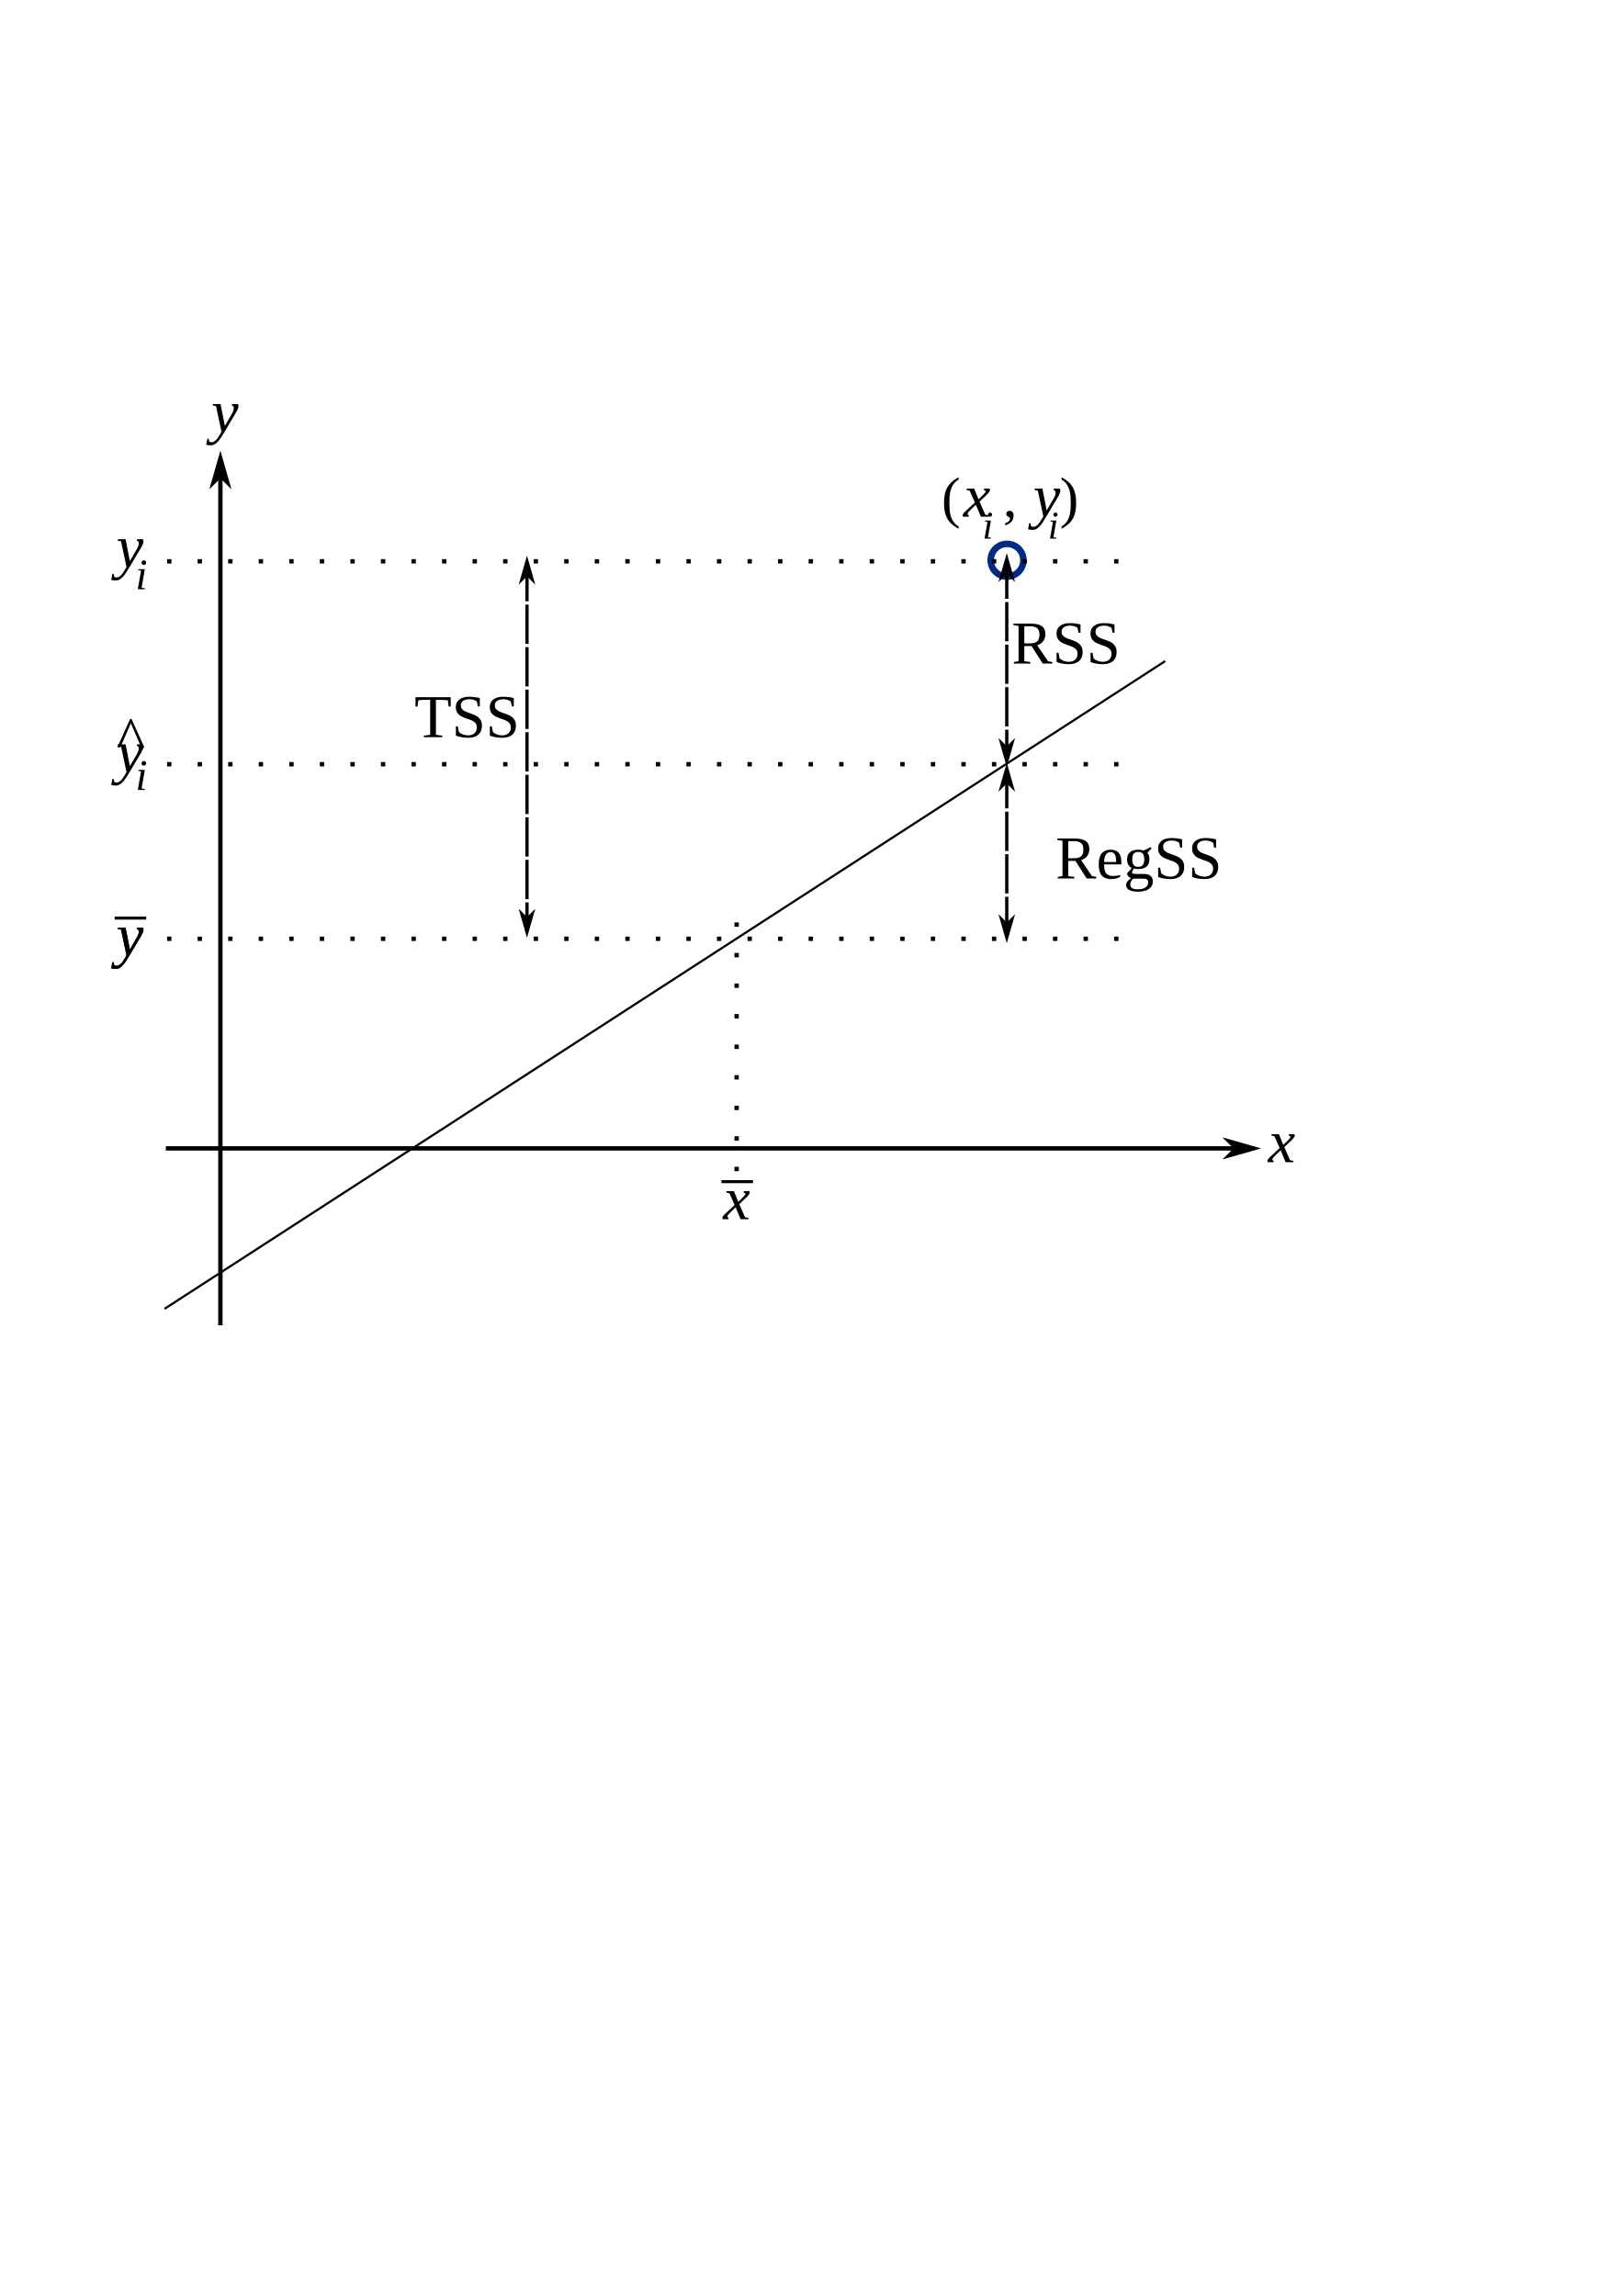
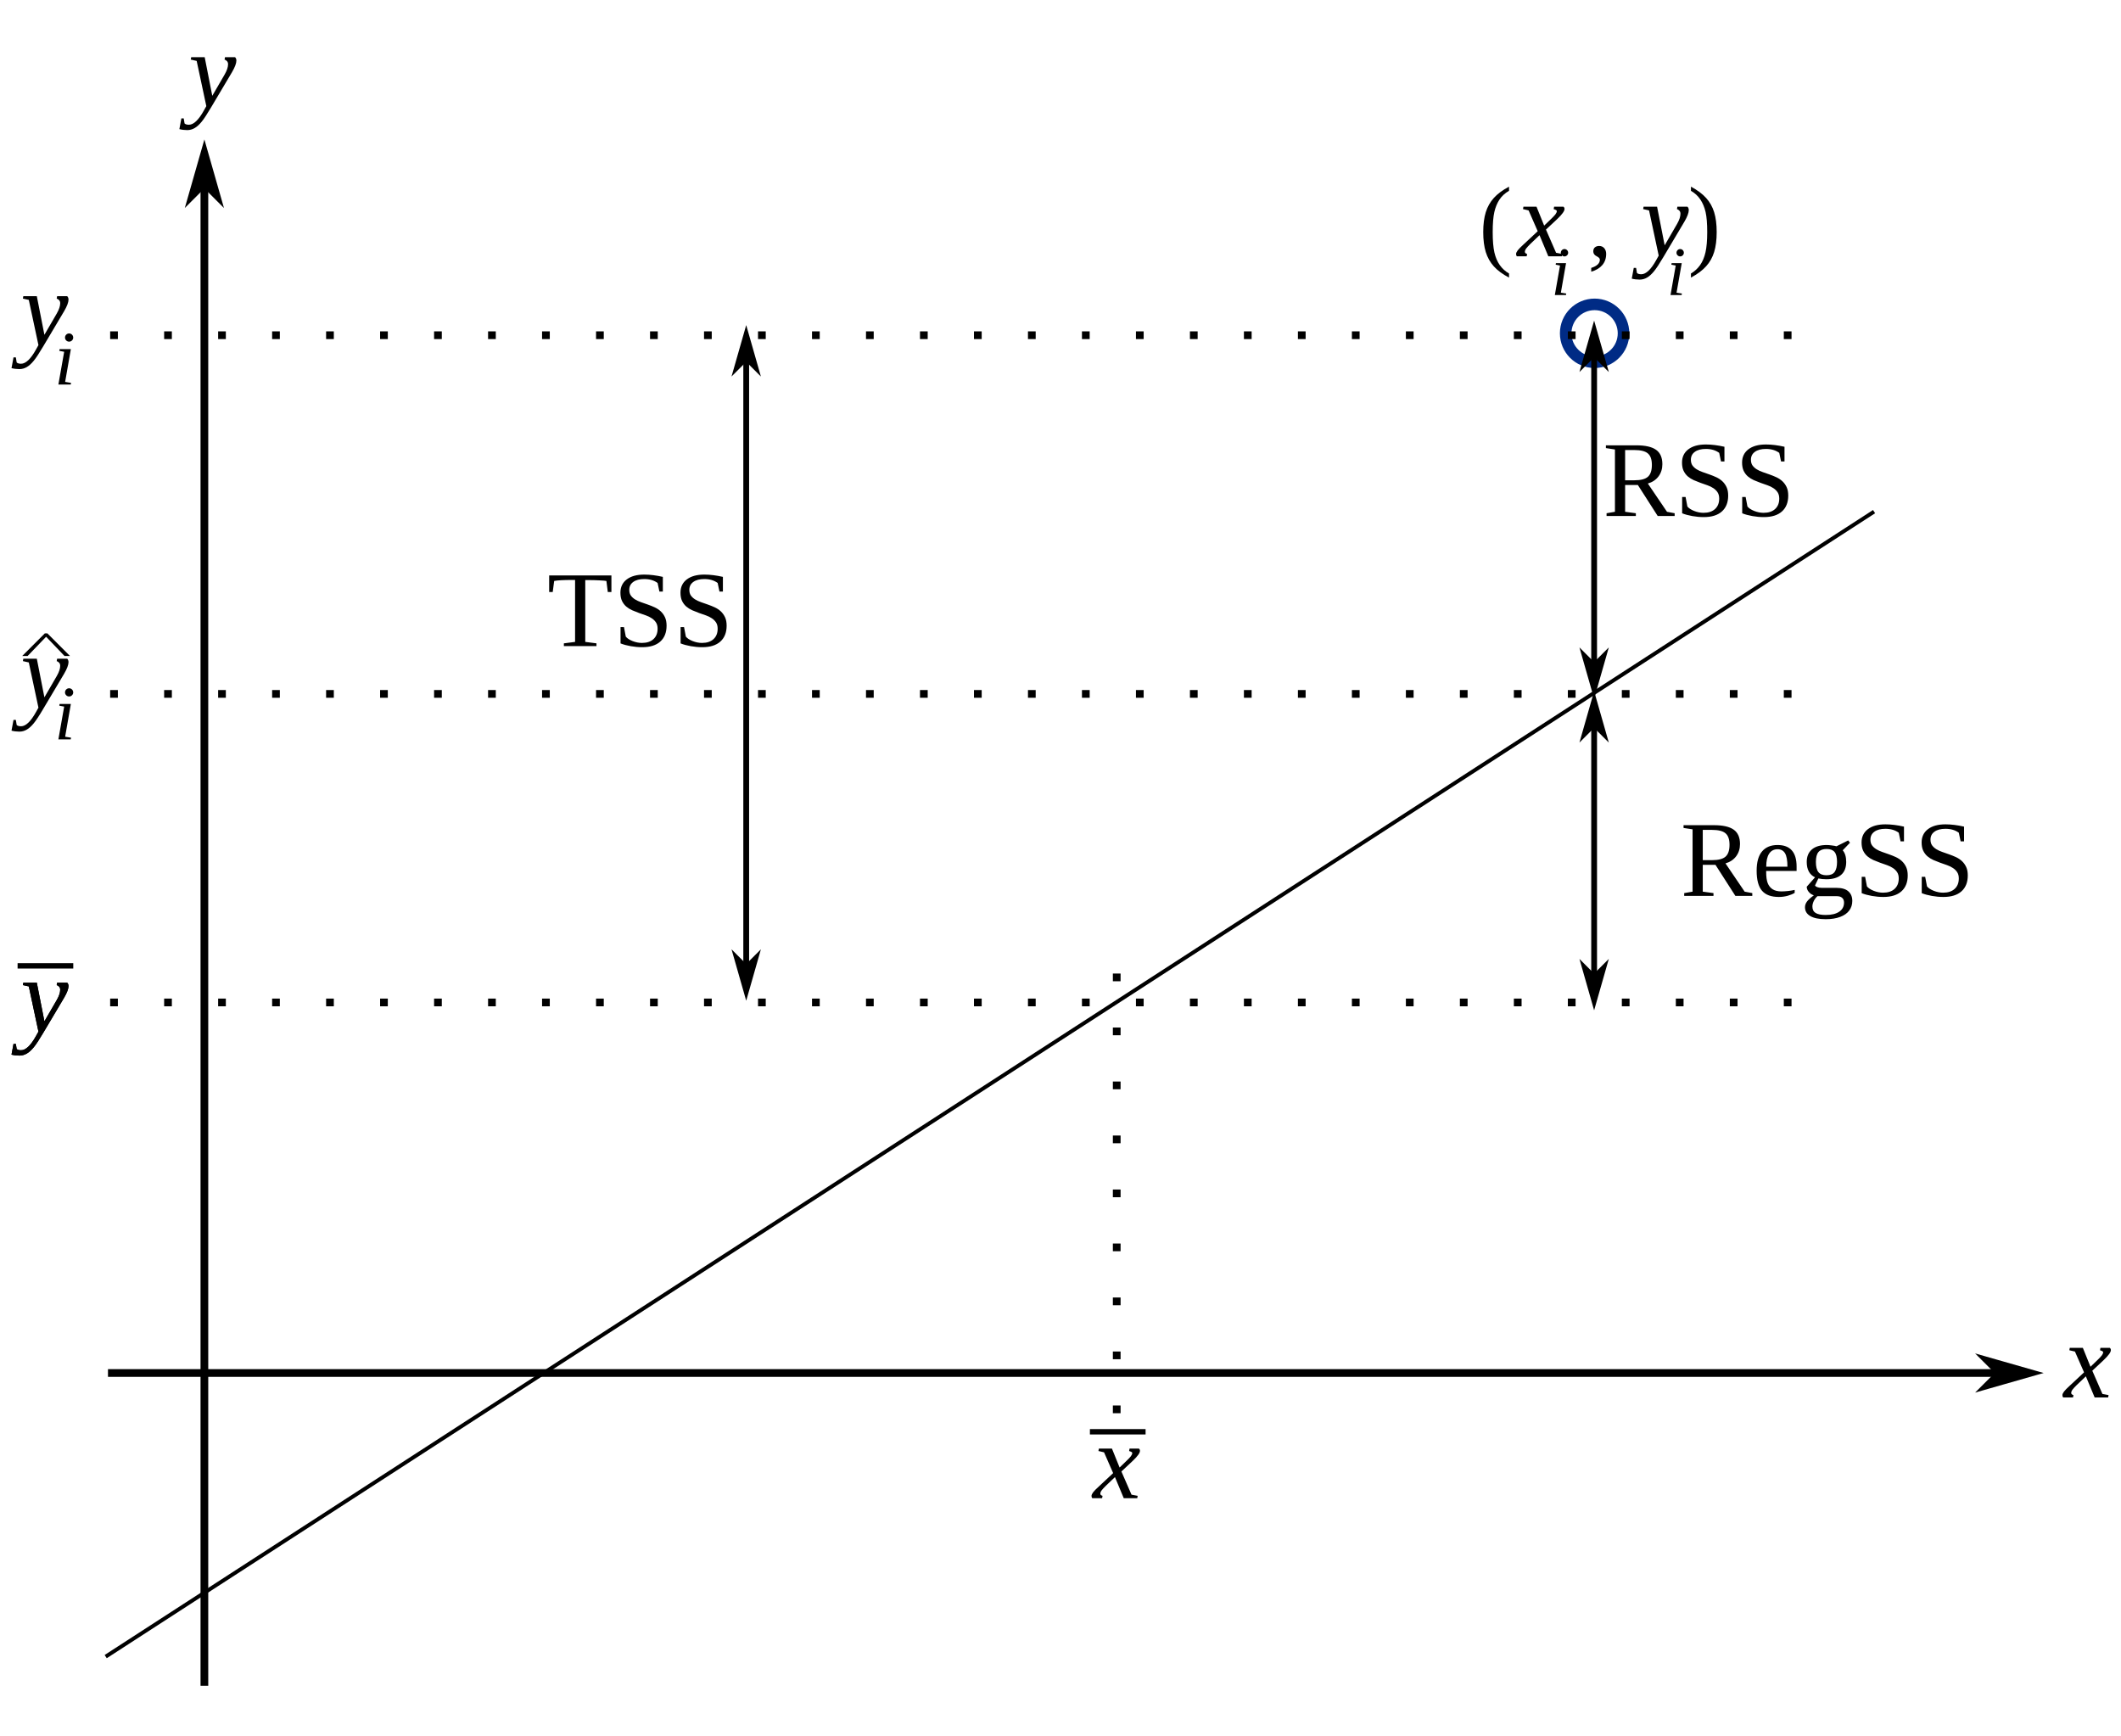
- <svg xmlns="http://www.w3.org/2000/svg" width="744.094" height="1052.362" id="svg2470" version="1.1">
+ <svg xmlns="http://www.w3.org/2000/svg" width="550" height="450" id="svg2470" version="1.1">
  <defs id="defs2472">
-     <marker orient="auto" refY="0.0" refX="0.0" id="Arrow1Mstart" style="overflow:visible">
-       <path id="path3214" d="M 0.0,0.0 L 5.0,-5.0 L -12.5,0.0 L 5.0,5.0 L 0.0,0.0 z " style="fill-rule:evenodd;stroke:#000000;stroke-width:1.0pt;marker-start:none" transform="scale(0.4) translate(10,0)" />
+     <marker orient="auto" refY="0" refX="0" id="Arrow1Mstart" style="overflow:visible">
+       <path id="path3214" d="M 0,0 5,-5 -12.5,0 5,5 0,0 z" style="fill-rule:evenodd;stroke:#000000;stroke-width:1pt;marker-start:none" transform="matrix(0.4,0,0,0.4,4,0)" />
    </marker>
-     <marker orient="auto" refY="0.0" refX="0.0" id="Arrow1Mend" style="overflow:visible;">
-       <path id="path3217" d="M 0.0,0.0 L 5.0,-5.0 L -12.5,0.0 L 5.0,5.0 L 0.0,0.0 z " style="fill-rule:evenodd;stroke:#000000;stroke-width:1.0pt;marker-start:none;" transform="scale(0.4) rotate(180) translate(10,0)" />
+     <marker orient="auto" refY="0" refX="0" id="Arrow1Mend" style="overflow:visible">
+       <path id="path3217" d="M 0,0 5,-5 -12.5,0 5,5 0,0 z" style="fill-rule:evenodd;stroke:#000000;stroke-width:1pt;marker-start:none" transform="matrix(-0.4,0,0,-0.4,-4,0)" />
    </marker>
  </defs>
-   <g id="layer1" style="display:inline">
-     <path id="path6626" d="M 76.565,430.281 L 517.751,430.281" style="fill:none;fill-rule:evenodd;stroke:#000000;stroke-width:2;stroke-linecap:butt;stroke-linejoin:miter;stroke-miterlimit:4;stroke-dasharray:2, 12;stroke-dashoffset:0;stroke-opacity:1" />
-     <path style="fill:none;fill-rule:evenodd;stroke:#000000;stroke-width:2;stroke-linecap:butt;stroke-linejoin:miter;marker-start:url(#Arrow1Mstart);marker-end:none;stroke-miterlimit:4;stroke-dasharray:none;stroke-opacity:1" d="M 101,210.463 L 101,607.457" id="path3201" />
-     <path id="path3203" d="M 76,526.362 L 574,526.362" style="fill:none;fill-rule:evenodd;stroke:#000000;stroke-width:2;stroke-linecap:butt;stroke-linejoin:miter;stroke-miterlimit:4;stroke-dasharray:none;stroke-opacity:1;marker-mid:none;marker-end:url(#Arrow1Mend)" />
-     <path style="fill:none;fill-rule:evenodd;stroke:#000000;stroke-width:1px;stroke-linecap:butt;stroke-linejoin:miter;stroke-opacity:1" d="M 75.408,599.895 L 533.967,303.02" id="path6656" />
-     <path style="fill:none;fill-rule:evenodd;stroke:#000000;stroke-width:2;stroke-linecap:butt;stroke-linejoin:miter;stroke-miterlimit:4;stroke-dasharray:2,12;stroke-dashoffset:0;stroke-opacity:1" d="M 337.579,536.788 L 337.579,417.768" id="path6658" />
-     <path style="fill:none;stroke:#002b85;stroke-width:8.967;stroke-miterlimit:4;stroke-opacity:1;stroke-dasharray:none" id="path6660" d="m 451.766,164.455 a 22.418,22.418 0 1 1 -44.837,0 22.418,22.418 0 1 1 44.837,0 z" transform="matrix(0.3345455,0,0,0.3345455,317.8636,201.7636)" />
-     <path style="fill:none;stroke:#000000;stroke-width:1.5;stroke-linecap:butt;stroke-linejoin:miter;stroke-miterlimit:4;stroke-opacity:1;stroke-dasharray:18, 1.5;stroke-dashoffset:0;marker-start:url(#Arrow1Mstart);marker-end:url(#Arrow1Mend)" d="m 461.375,256.448 0,92.149" id="path6662" />
-     <path id="path7730" d="m 461.375,352.528 0,76.838" style="fill:none;stroke:#000000;stroke-width:1.5;stroke-linecap:butt;stroke-linejoin:miter;stroke-miterlimit:4;stroke-opacity:1;stroke-dasharray:18, 1.5;stroke-dashoffset:0;marker-start:url(#Arrow1Mstart);marker-end:url(#Arrow1Mend)" />
-     <path style="fill:none;fill-rule:evenodd;stroke:#000000;stroke-width:2;stroke-linecap:butt;stroke-linejoin:miter;stroke-miterlimit:4;stroke-dasharray:2, 12;stroke-dashoffset:0;stroke-opacity:1" d="M 76.565,350.281 L 517.751,350.281" id="path7732" />
-     <path id="path7734" d="m 76.565,257.28 441.187,0" style="fill:none;stroke:#000000;stroke-width:2;stroke-linecap:butt;stroke-linejoin:miter;stroke-miterlimit:4;stroke-opacity:1;stroke-dasharray:2, 12;stroke-dashoffset:0" />
-     <path id="path7736" d="M 241.501,257.612 L 241.501,426.879" style="fill:none;fill-rule:evenodd;stroke:#000000;stroke-width:1.5;stroke-linecap:butt;stroke-linejoin:miter;marker-start:url(#Arrow1Mstart);marker-end:url(#Arrow1Mend);stroke-miterlimit:4;stroke-dasharray:18,1.5;stroke-dashoffset:0;stroke-opacity:1" />
-     <text xml:space="preserve" style="font-size:28px;font-style:normal;font-variant:normal;font-weight:normal;font-stretch:normal;text-align:start;line-height:125%;writing-mode:lr-tb;text-anchor:start;fill:#000000;fill-opacity:1;stroke:none;stroke-width:1px;stroke-linecap:butt;stroke-linejoin:miter;stroke-opacity:1;font-family:Times New Roman;-inkscape-font-specification:Times New Roman" x="189.908" y="337.893" id="text7738">
-       <tspan id="tspan7740" x="189.908" y="337.893">TSS</tspan>
+   <g id="layer1" style="display:inline" transform="translate(0,-602.3622)">
+     <path id="path6626" d="m 28.565,862.281 441.187,0" style="fill:none;stroke:#000000;stroke-width:2;stroke-linecap:butt;stroke-linejoin:miter;stroke-miterlimit:4;stroke-opacity:1;stroke-dasharray:2, 12;stroke-dashoffset:0" />
+     <path style="fill:none;stroke:#000000;stroke-width:2;stroke-linecap:butt;stroke-linejoin:miter;stroke-miterlimit:4;stroke-opacity:1;stroke-dasharray:none;marker-start:url(#Arrow1Mstart);marker-end:none" d="m 53,642.463 0,396.994" id="path3201" />
+     <path id="path3203" d="m 28,958.362 498,0" style="fill:none;stroke:#000000;stroke-width:2;stroke-linecap:butt;stroke-linejoin:miter;stroke-miterlimit:4;stroke-opacity:1;stroke-dasharray:none;marker-mid:none;marker-end:url(#Arrow1Mend)" />
+     <path style="fill:none;stroke:#000000;stroke-width:1px;stroke-linecap:butt;stroke-linejoin:miter;stroke-opacity:1" d="M 27.408,1031.895 485.967,735.02" id="path6656" />
+     <path style="fill:none;stroke:#000000;stroke-width:2;stroke-linecap:butt;stroke-linejoin:miter;stroke-miterlimit:4;stroke-opacity:1;stroke-dasharray:2, 12;stroke-dashoffset:0" d="m 289.579,968.788 0,-119.02" id="path6658" />
+     <path style="fill:none;stroke:#002b85;stroke-width:8.967;stroke-miterlimit:4;stroke-opacity:1;stroke-dasharray:none" id="path6660" d="m 451.766,164.455 a 22.418,22.418 0 1 1 -44.837,0 22.418,22.418 0 1 1 44.837,0 z" transform="matrix(0.3345455,0,0,0.3345455,269.8636,633.7636)" />
+     <path style="fill:none;stroke:#000000;stroke-width:1.5;stroke-linecap:butt;stroke-linejoin:miter;stroke-miterlimit:4;stroke-opacity:1;stroke-dasharray:none;stroke-dashoffset:0;marker-start:url(#Arrow1Mstart);marker-end:url(#Arrow1Mend)" d="m 413.375,688.448 0,92.149" id="path6662" />
+     <path id="path7730" d="m 413.375,784.528 0,76.838" style="fill:none;stroke:#000000;stroke-width:1.5;stroke-linecap:butt;stroke-linejoin:miter;stroke-miterlimit:4;stroke-opacity:1;stroke-dasharray:none;stroke-dashoffset:0;marker-start:url(#Arrow1Mstart);marker-end:url(#Arrow1Mend)" />
+     <path style="fill:none;stroke:#000000;stroke-width:2;stroke-linecap:butt;stroke-linejoin:miter;stroke-miterlimit:4;stroke-opacity:1;stroke-dasharray:2, 12;stroke-dashoffset:0" d="m 28.565,782.281 441.187,0" id="path7732" />
+     <path id="path7734" d="m 28.565,689.28 441.187,0" style="fill:none;stroke:#000000;stroke-width:2;stroke-linecap:butt;stroke-linejoin:miter;stroke-miterlimit:4;stroke-opacity:1;stroke-dasharray:2, 12;stroke-dashoffset:0" />
+     <path id="path7736" d="m 193.501,689.612 0,169.267" style="fill:none;stroke:#000000;stroke-width:1.5;stroke-linecap:butt;stroke-linejoin:miter;stroke-miterlimit:4;stroke-opacity:1;stroke-dasharray:none;stroke-dashoffset:0;marker-start:url(#Arrow1Mstart);marker-end:url(#Arrow1Mend)" />
+     <text xml:space="preserve" style="font-size:28px;font-style:normal;font-variant:normal;font-weight:normal;font-stretch:normal;text-align:start;line-height:125%;writing-mode:lr-tb;text-anchor:start;fill:#000000;fill-opacity:1;stroke:none;font-family:Times New Roman;-inkscape-font-specification:Times New Roman" x="141.908" y="769.893" id="text7738">
+       <tspan id="tspan7740" x="141.908" y="769.893">TSS</tspan>
    </text>
-     <text id="text7742" y="304.156" x="463.616" style="font-size:28px;font-style:normal;font-variant:normal;font-weight:normal;font-stretch:normal;text-align:start;line-height:125%;writing-mode:lr-tb;text-anchor:start;fill:#000000;fill-opacity:1;stroke:none;stroke-width:1px;stroke-linecap:butt;stroke-linejoin:miter;stroke-opacity:1;font-family:Times New Roman;-inkscape-font-specification:Times New Roman" xml:space="preserve">
-       <tspan y="304.156" x="463.616" id="tspan7744">RSS</tspan>
+     <text id="text7742" y="736.156" x="415.616" style="font-size:28px;font-style:normal;font-variant:normal;font-weight:normal;font-stretch:normal;text-align:start;line-height:125%;writing-mode:lr-tb;text-anchor:start;fill:#000000;fill-opacity:1;stroke:none;font-family:Times New Roman;-inkscape-font-specification:Times New Roman" xml:space="preserve">
+       <tspan y="736.156" x="415.616" id="tspan7744">RSS</tspan>
    </text>
-     <text xml:space="preserve" style="font-size:28px;font-style:normal;font-variant:normal;font-weight:normal;font-stretch:normal;text-align:start;line-height:125%;writing-mode:lr-tb;text-anchor:start;fill:#000000;fill-opacity:1;stroke:none;stroke-width:1px;stroke-linecap:butt;stroke-linejoin:miter;stroke-opacity:1;font-family:Times New Roman;-inkscape-font-specification:Times New Roman" x="483.749" y="402.647" id="text7746">
-       <tspan id="tspan7748" x="483.749" y="402.647">RegSS</tspan>
+     <text xml:space="preserve" style="font-size:28px;font-style:normal;font-variant:normal;font-weight:normal;font-stretch:normal;text-align:start;line-height:125%;writing-mode:lr-tb;text-anchor:start;fill:#000000;fill-opacity:1;stroke:none;font-family:Times New Roman;-inkscape-font-specification:Times New Roman" x="435.749" y="834.647" id="text7746">
+       <tspan id="tspan7748" x="435.749" y="834.647">RegSS</tspan>
    </text>
-     <text id="text7750" y="558.818" x="331.387" style="font-size:28px;font-style:italic;font-variant:normal;font-weight:normal;font-stretch:normal;text-align:start;line-height:125%;writing-mode:lr-tb;text-anchor:start;fill:#000000;fill-opacity:1;stroke:none;stroke-width:1px;stroke-linecap:butt;stroke-linejoin:miter;stroke-opacity:1;font-family:Times New Roman;-inkscape-font-specification:Times New Roman Italic" xml:space="preserve">
-       <tspan id="tspan7754" x="331.387" y="558.818">x</tspan>
+     <text id="text7750" y="990.818" x="283.387" style="font-size:28px;font-style:italic;font-variant:normal;font-weight:normal;font-stretch:normal;text-align:start;line-height:125%;writing-mode:lr-tb;text-anchor:start;fill:#000000;fill-opacity:1;stroke:none;font-family:Times New Roman;-inkscape-font-specification:Times New Roman Italic" xml:space="preserve">
+       <tspan id="tspan7754" x="283.387" y="990.818">x</tspan>
    </text>
-     <text xml:space="preserve" style="font-size:28px;font-style:italic;font-variant:normal;font-weight:normal;font-stretch:normal;text-align:start;line-height:125%;writing-mode:lr-tb;text-anchor:start;fill:#000000;fill-opacity:1;stroke:none;stroke-width:1px;stroke-linecap:butt;stroke-linejoin:miter;stroke-opacity:1;font-family:Times New Roman;-inkscape-font-specification:Times New Roman Italic" x="330.843" y="538.685" id="text7756">
-       <tspan y="538.685" x="330.843" id="tspan7758">_</tspan>
+     <text xml:space="preserve" style="font-size:28px;font-style:italic;font-variant:normal;font-weight:normal;font-stretch:normal;text-align:start;line-height:125%;writing-mode:lr-tb;text-anchor:start;fill:#000000;fill-opacity:1;stroke:none;font-family:Times New Roman;-inkscape-font-specification:Times New Roman Italic" x="282.843" y="970.685" id="text7756">
+       <tspan y="970.685" x="282.843" id="tspan7758">_</tspan>
    </text>
-     <text xml:space="preserve" style="font-size:28px;font-style:italic;font-variant:normal;font-weight:normal;font-stretch:normal;text-align:start;line-height:125%;writing-mode:lr-tb;text-anchor:start;fill:#000000;fill-opacity:1;stroke:none;stroke-width:1px;stroke-linecap:butt;stroke-linejoin:miter;stroke-opacity:1;font-family:Times New Roman;-inkscape-font-specification:Times New Roman Italic" x="581.152" y="532.699" id="text7760">
-       <tspan y="532.699" x="581.152" id="tspan7762">x</tspan>
+     <text xml:space="preserve" style="font-size:28px;font-style:italic;font-variant:normal;font-weight:normal;font-stretch:normal;text-align:start;line-height:125%;writing-mode:lr-tb;text-anchor:start;fill:#000000;fill-opacity:1;stroke:none;font-family:Times New Roman;-inkscape-font-specification:Times New Roman Italic" x="535.152" y="964.699" id="text7760">
+       <tspan y="964.699" x="535.152" id="tspan7762">x</tspan>
    </text>
-     <text xml:space="preserve" style="font-size:28px;font-style:italic;font-variant:normal;font-weight:normal;font-stretch:normal;text-align:start;line-height:125%;writing-mode:lr-tb;text-anchor:start;fill:#000000;fill-opacity:1;stroke:none;stroke-width:1px;stroke-linecap:butt;stroke-linejoin:miter;stroke-opacity:1;font-family:Times New Roman;-inkscape-font-specification:Times New Roman Italic" x="53.327" y="438.017" id="text7764">
-       <tspan y="438.017" x="53.327" id="tspan7766">y</tspan>
+     <text xml:space="preserve" style="font-size:28px;font-style:italic;font-variant:normal;font-weight:normal;font-stretch:normal;text-align:start;line-height:125%;writing-mode:lr-tb;text-anchor:start;fill:#000000;fill-opacity:1;stroke:none;font-family:Times New Roman;-inkscape-font-specification:Times New Roman Italic" x="5.327" y="870.017" id="text7764">
+       <tspan y="870.017" x="5.327" id="tspan7766">y</tspan>
    </text>
-     <text id="text7768" y="417.883" x="52.783" style="font-size:28px;font-style:italic;font-variant:normal;font-weight:normal;font-stretch:normal;text-align:start;line-height:125%;writing-mode:lr-tb;text-anchor:start;fill:#000000;fill-opacity:1;stroke:none;stroke-width:1px;stroke-linecap:butt;stroke-linejoin:miter;stroke-opacity:1;font-family:Times New Roman;-inkscape-font-specification:Times New Roman Italic" xml:space="preserve">
-       <tspan id="tspan7770" x="52.783" y="417.883">_</tspan>
+     <text id="text7768" y="849.883" x="4.783" style="font-size:28px;font-style:italic;font-variant:normal;font-weight:normal;font-stretch:normal;text-align:start;line-height:125%;writing-mode:lr-tb;text-anchor:start;fill:#000000;fill-opacity:1;stroke:none;font-family:Times New Roman;-inkscape-font-specification:Times New Roman Italic" xml:space="preserve">
+       <tspan id="tspan7770" x="4.783" y="849.883">_</tspan>
    </text>
-     <text id="text7772" y="198.047" x="96.859" style="font-size:28px;font-style:italic;font-variant:normal;font-weight:normal;font-stretch:normal;text-align:start;line-height:125%;writing-mode:lr-tb;text-anchor:start;fill:#000000;fill-opacity:1;stroke:none;stroke-width:1px;stroke-linecap:butt;stroke-linejoin:miter;stroke-opacity:1;font-family:Times New Roman;-inkscape-font-specification:Times New Roman Italic" xml:space="preserve">
-       <tspan id="tspan7774" x="96.859" y="198.047">y</tspan>
+     <text id="text7772" y="630.047" x="48.859" style="font-size:28px;font-style:italic;font-variant:normal;font-weight:normal;font-stretch:normal;text-align:start;line-height:125%;writing-mode:lr-tb;text-anchor:start;fill:#000000;fill-opacity:1;stroke:none;font-family:Times New Roman;-inkscape-font-specification:Times New Roman Italic" xml:space="preserve">
+       <tspan id="tspan7774" x="48.859" y="630.047">y</tspan>
    </text>
-     <text id="text7776" y="438.017" x="53.327" style="font-size:28px;font-style:italic;font-variant:normal;font-weight:normal;font-stretch:normal;text-align:start;line-height:125%;writing-mode:lr-tb;text-anchor:start;fill:#000000;fill-opacity:1;stroke:none;stroke-width:1px;stroke-linecap:butt;stroke-linejoin:miter;stroke-opacity:1;font-family:Times New Roman;-inkscape-font-specification:Times New Roman Italic" xml:space="preserve">
-       <tspan id="tspan7778" x="53.327" y="438.017">y</tspan>
+     <text id="text7776" y="870.017" x="5.327" style="font-size:28px;font-style:italic;font-variant:normal;font-weight:normal;font-stretch:normal;text-align:start;line-height:125%;writing-mode:lr-tb;text-anchor:start;fill:#000000;fill-opacity:1;stroke:none;font-family:Times New Roman;-inkscape-font-specification:Times New Roman Italic" xml:space="preserve">
+       <tspan id="tspan7778" x="5.327" y="870.017">y</tspan>
    </text>
-     <text xml:space="preserve" style="font-size:28px;font-style:italic;font-variant:normal;font-weight:normal;font-stretch:normal;text-align:start;line-height:125%;writing-mode:lr-tb;text-anchor:start;fill:#000000;fill-opacity:1;stroke:none;stroke-width:1px;stroke-linecap:butt;stroke-linejoin:miter;stroke-opacity:1;font-family:Times New Roman;-inkscape-font-specification:Times New Roman Italic" x="53.327" y="260.017" id="text7780">
-       <tspan y="260.017" x="53.327" id="tspan7782">y</tspan>
+     <text xml:space="preserve" style="font-size:28px;font-style:italic;font-variant:normal;font-weight:normal;font-stretch:normal;text-align:start;line-height:125%;writing-mode:lr-tb;text-anchor:start;fill:#000000;fill-opacity:1;stroke:none;font-family:Times New Roman;-inkscape-font-specification:Times New Roman Italic" x="5.327" y="692.017" id="text7780">
+       <tspan y="692.017" x="5.327" id="tspan7782">y</tspan>
    </text>
-     <text id="text7784" y="354.017" x="53.327" style="font-size:28px;font-style:italic;font-variant:normal;font-weight:normal;font-stretch:normal;text-align:start;line-height:125%;writing-mode:lr-tb;text-anchor:start;fill:#000000;fill-opacity:1;stroke:none;stroke-width:1px;stroke-linecap:butt;stroke-linejoin:miter;stroke-opacity:1;font-family:Times New Roman;-inkscape-font-specification:Times New Roman Italic" xml:space="preserve">
-       <tspan id="tspan7786" x="53.327" y="354.017">y</tspan>
+     <text id="text7784" y="786.017" x="5.327" style="font-size:28px;font-style:italic;font-variant:normal;font-weight:normal;font-stretch:normal;text-align:start;line-height:125%;writing-mode:lr-tb;text-anchor:start;fill:#000000;fill-opacity:1;stroke:none;font-family:Times New Roman;-inkscape-font-specification:Times New Roman Italic" xml:space="preserve">
+       <tspan id="tspan7786" x="5.327" y="786.017">y</tspan>
    </text>
-     <text xml:space="preserve" style="font-size:28px;font-style:italic;font-variant:normal;font-weight:normal;font-stretch:normal;text-align:start;line-height:125%;writing-mode:lr-tb;text-anchor:start;fill:#000000;fill-opacity:1;stroke:none;stroke-width:1px;stroke-linecap:butt;stroke-linejoin:miter;stroke-opacity:1;font-family:Times New Roman;-inkscape-font-specification:Times New Roman Italic" x="52.783" y="347.883" id="text7788">
-       <tspan id="tspan7792" x="52.783" y="347.883">^</tspan>
+     <text xml:space="preserve" style="font-size:18.79px;font-style:italic;font-variant:normal;font-weight:normal;font-stretch:normal;text-align:start;line-height:125%;writing-mode:lr-tb;text-anchor:start;fill:#000000;fill-opacity:1;stroke:none;font-family:Times New Roman;-inkscape-font-specification:Times New Roman Italic" x="3.209" y="1154.653" id="text7788" transform="scale(1.490182,0.6710592)">
+       <tspan id="tspan7792" x="3.209" y="1154.653">^</tspan>
    </text>
-     <text id="text7798" y="270.07" x="62.033" style="font-size:20px;font-style:italic;font-variant:normal;font-weight:normal;font-stretch:normal;text-align:start;line-height:125%;writing-mode:lr-tb;text-anchor:start;fill:#000000;fill-opacity:1;stroke:none;stroke-width:1px;stroke-linecap:butt;stroke-linejoin:miter;stroke-opacity:1;font-family:Times New Roman;-inkscape-font-specification:Times New Roman Italic" xml:space="preserve">
-       <tspan id="tspan7802" x="62.033" y="270.07">i</tspan>
+     <text id="text7798" y="702.07" x="14.033" style="font-size:20px;font-style:italic;font-variant:normal;font-weight:normal;font-stretch:normal;text-align:start;line-height:125%;writing-mode:lr-tb;text-anchor:start;fill:#000000;fill-opacity:1;stroke:none;font-family:Times New Roman;-inkscape-font-specification:Times New Roman Italic" xml:space="preserve">
+       <tspan id="tspan7802" x="14.033" y="702.07">i</tspan>
    </text>
-     <text id="text7814" y="236.809" x="473.482" style="font-size:28px;font-style:italic;font-variant:normal;font-weight:normal;font-stretch:normal;text-align:start;line-height:125%;writing-mode:lr-tb;text-anchor:start;fill:#000000;fill-opacity:1;stroke:none;font-family:Times New Roman;-inkscape-font-specification:Times New Roman Italic" xml:space="preserve">
-       <tspan id="tspan7816" x="473.482" y="236.809">y</tspan>
+     <text id="text7814" y="668.809" x="425.482" style="font-size:28px;font-style:italic;font-variant:normal;font-weight:normal;font-stretch:normal;text-align:start;line-height:125%;writing-mode:lr-tb;text-anchor:start;fill:#000000;fill-opacity:1;stroke:none;font-family:Times New Roman;-inkscape-font-specification:Times New Roman Italic" xml:space="preserve">
+       <tspan id="tspan7816" x="425.482" y="668.809">y</tspan>
    </text>
-     <text xml:space="preserve" style="font-size:18px;font-style:italic;font-variant:normal;font-weight:normal;font-stretch:normal;text-align:start;line-height:125%;writing-mode:lr-tb;text-anchor:start;fill:#000000;fill-opacity:1;stroke:none;font-family:Times New Roman;-inkscape-font-specification:Times New Roman Italic" x="480.189" y="246.862" id="text7818">
-       <tspan y="246.862" x="480.189" id="tspan7820">i</tspan>
+     <text xml:space="preserve" style="font-size:18px;font-style:italic;font-variant:normal;font-weight:normal;font-stretch:normal;text-align:start;line-height:125%;writing-mode:lr-tb;text-anchor:start;fill:#000000;fill-opacity:1;stroke:none;font-family:Times New Roman;-inkscape-font-specification:Times New Roman Italic" x="432.189" y="678.862" id="text7818">
+       <tspan y="678.862" x="432.189" id="tspan7820">i</tspan>
    </text>
-     <text xml:space="preserve" style="font-size:28px;font-style:italic;font-variant:normal;font-weight:normal;font-stretch:normal;text-align:start;line-height:125%;writing-mode:lr-tb;text-anchor:start;fill:#000000;fill-opacity:1;stroke:none;font-family:Times New Roman;-inkscape-font-specification:Times New Roman Italic" x="441.482" y="236.809" id="text7822">
-       <tspan id="tspan7830" x="441.482" y="236.809">x</tspan>
+     <text xml:space="preserve" style="font-size:28px;font-style:italic;font-variant:normal;font-weight:normal;font-stretch:normal;text-align:start;line-height:125%;writing-mode:lr-tb;text-anchor:start;fill:#000000;fill-opacity:1;stroke:none;font-family:Times New Roman;-inkscape-font-specification:Times New Roman Italic" x="393.482" y="668.809" id="text7822">
+       <tspan id="tspan7830" x="393.482" y="668.809">x</tspan>
    </text>
-     <text id="text7826" y="246.862" x="450.189" style="font-size:18px;font-style:italic;font-variant:normal;font-weight:normal;font-stretch:normal;text-align:start;line-height:125%;writing-mode:lr-tb;text-anchor:start;fill:#000000;fill-opacity:1;stroke:none;font-family:Times New Roman;-inkscape-font-specification:Times New Roman Italic" xml:space="preserve">
-       <tspan id="tspan7828" x="450.189" y="246.862">i</tspan>
+     <text id="text7826" y="678.862" x="402.189" style="font-size:18px;font-style:italic;font-variant:normal;font-weight:normal;font-stretch:normal;text-align:start;line-height:125%;writing-mode:lr-tb;text-anchor:start;fill:#000000;fill-opacity:1;stroke:none;font-family:Times New Roman;-inkscape-font-specification:Times New Roman Italic" xml:space="preserve">
+       <tspan id="tspan7828" x="402.189" y="678.862">i</tspan>
    </text>
-     <text id="text7832" y="236.809" x="431.482" style="font-size:26px;font-style:normal;font-variant:normal;font-weight:normal;font-stretch:normal;text-align:start;line-height:100%;writing-mode:lr-tb;text-anchor:start;fill:#000000;fill-opacity:1;stroke:none;font-family:Times New Roman;-inkscape-font-specification:Times New Roman" xml:space="preserve">
-       <tspan id="tspan7848" x="431.482" y="236.809">(   ,   )</tspan>
+     <text id="text7832" y="668.809" x="383.482" style="font-size:26px;font-style:normal;font-variant:normal;font-weight:normal;font-stretch:normal;text-align:start;line-height:100%;writing-mode:lr-tb;text-anchor:start;fill:#000000;fill-opacity:1;stroke:none;font-family:Times New Roman;-inkscape-font-specification:Times New Roman" xml:space="preserve">
+       <tspan id="tspan7848" x="383.482" y="668.809">(   ,   )</tspan>
    </text>
-     <text xml:space="preserve" style="font-size:20px;font-style:italic;font-variant:normal;font-weight:normal;font-stretch:normal;text-align:start;line-height:125%;writing-mode:lr-tb;text-anchor:start;fill:#000000;fill-opacity:1;stroke:none;stroke-width:1px;stroke-linecap:butt;stroke-linejoin:miter;stroke-opacity:1;font-family:Times New Roman;-inkscape-font-specification:Times New Roman Italic" x="62.033" y="362.07" id="text7850">
-       <tspan y="362.07" x="62.033" id="tspan7852">i</tspan>
+     <text xml:space="preserve" style="font-size:20px;font-style:italic;font-variant:normal;font-weight:normal;font-stretch:normal;text-align:start;line-height:125%;writing-mode:lr-tb;text-anchor:start;fill:#000000;fill-opacity:1;stroke:none;font-family:Times New Roman;-inkscape-font-specification:Times New Roman Italic" x="14.033" y="794.07" id="text7850">
+       <tspan y="794.07" x="14.033" id="tspan7852">i</tspan>
    </text>
  </g>
</svg>
